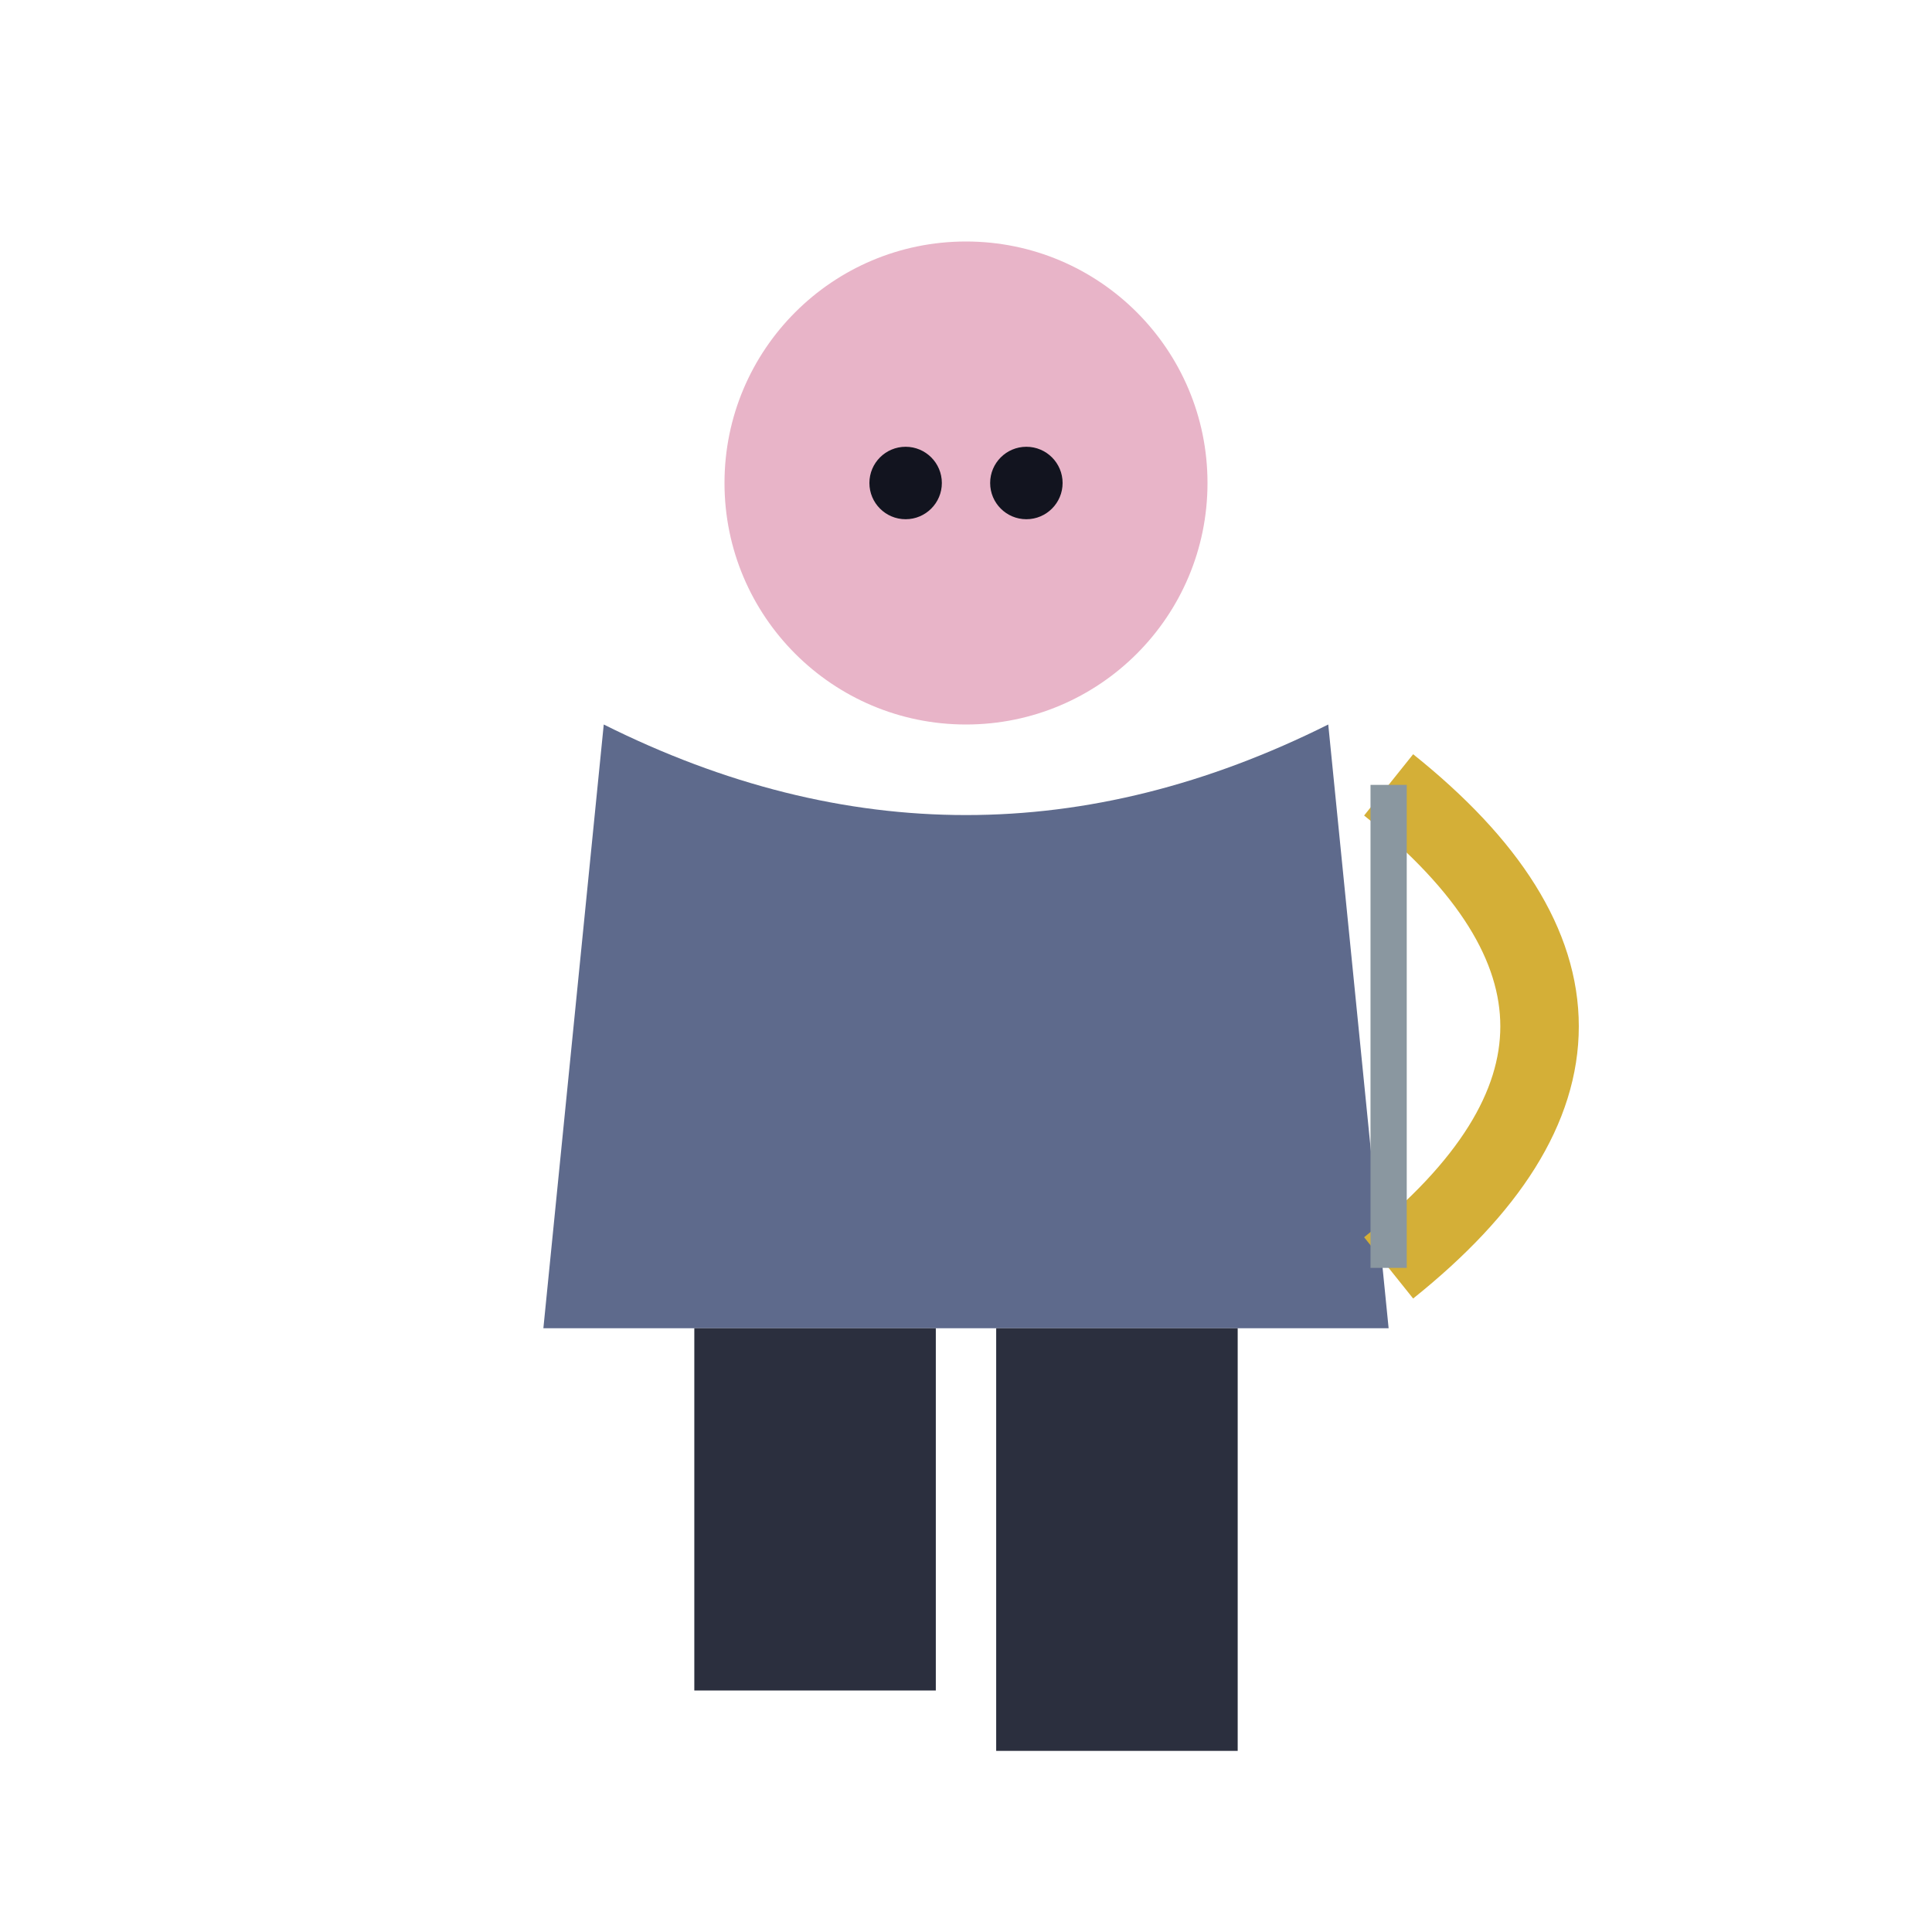
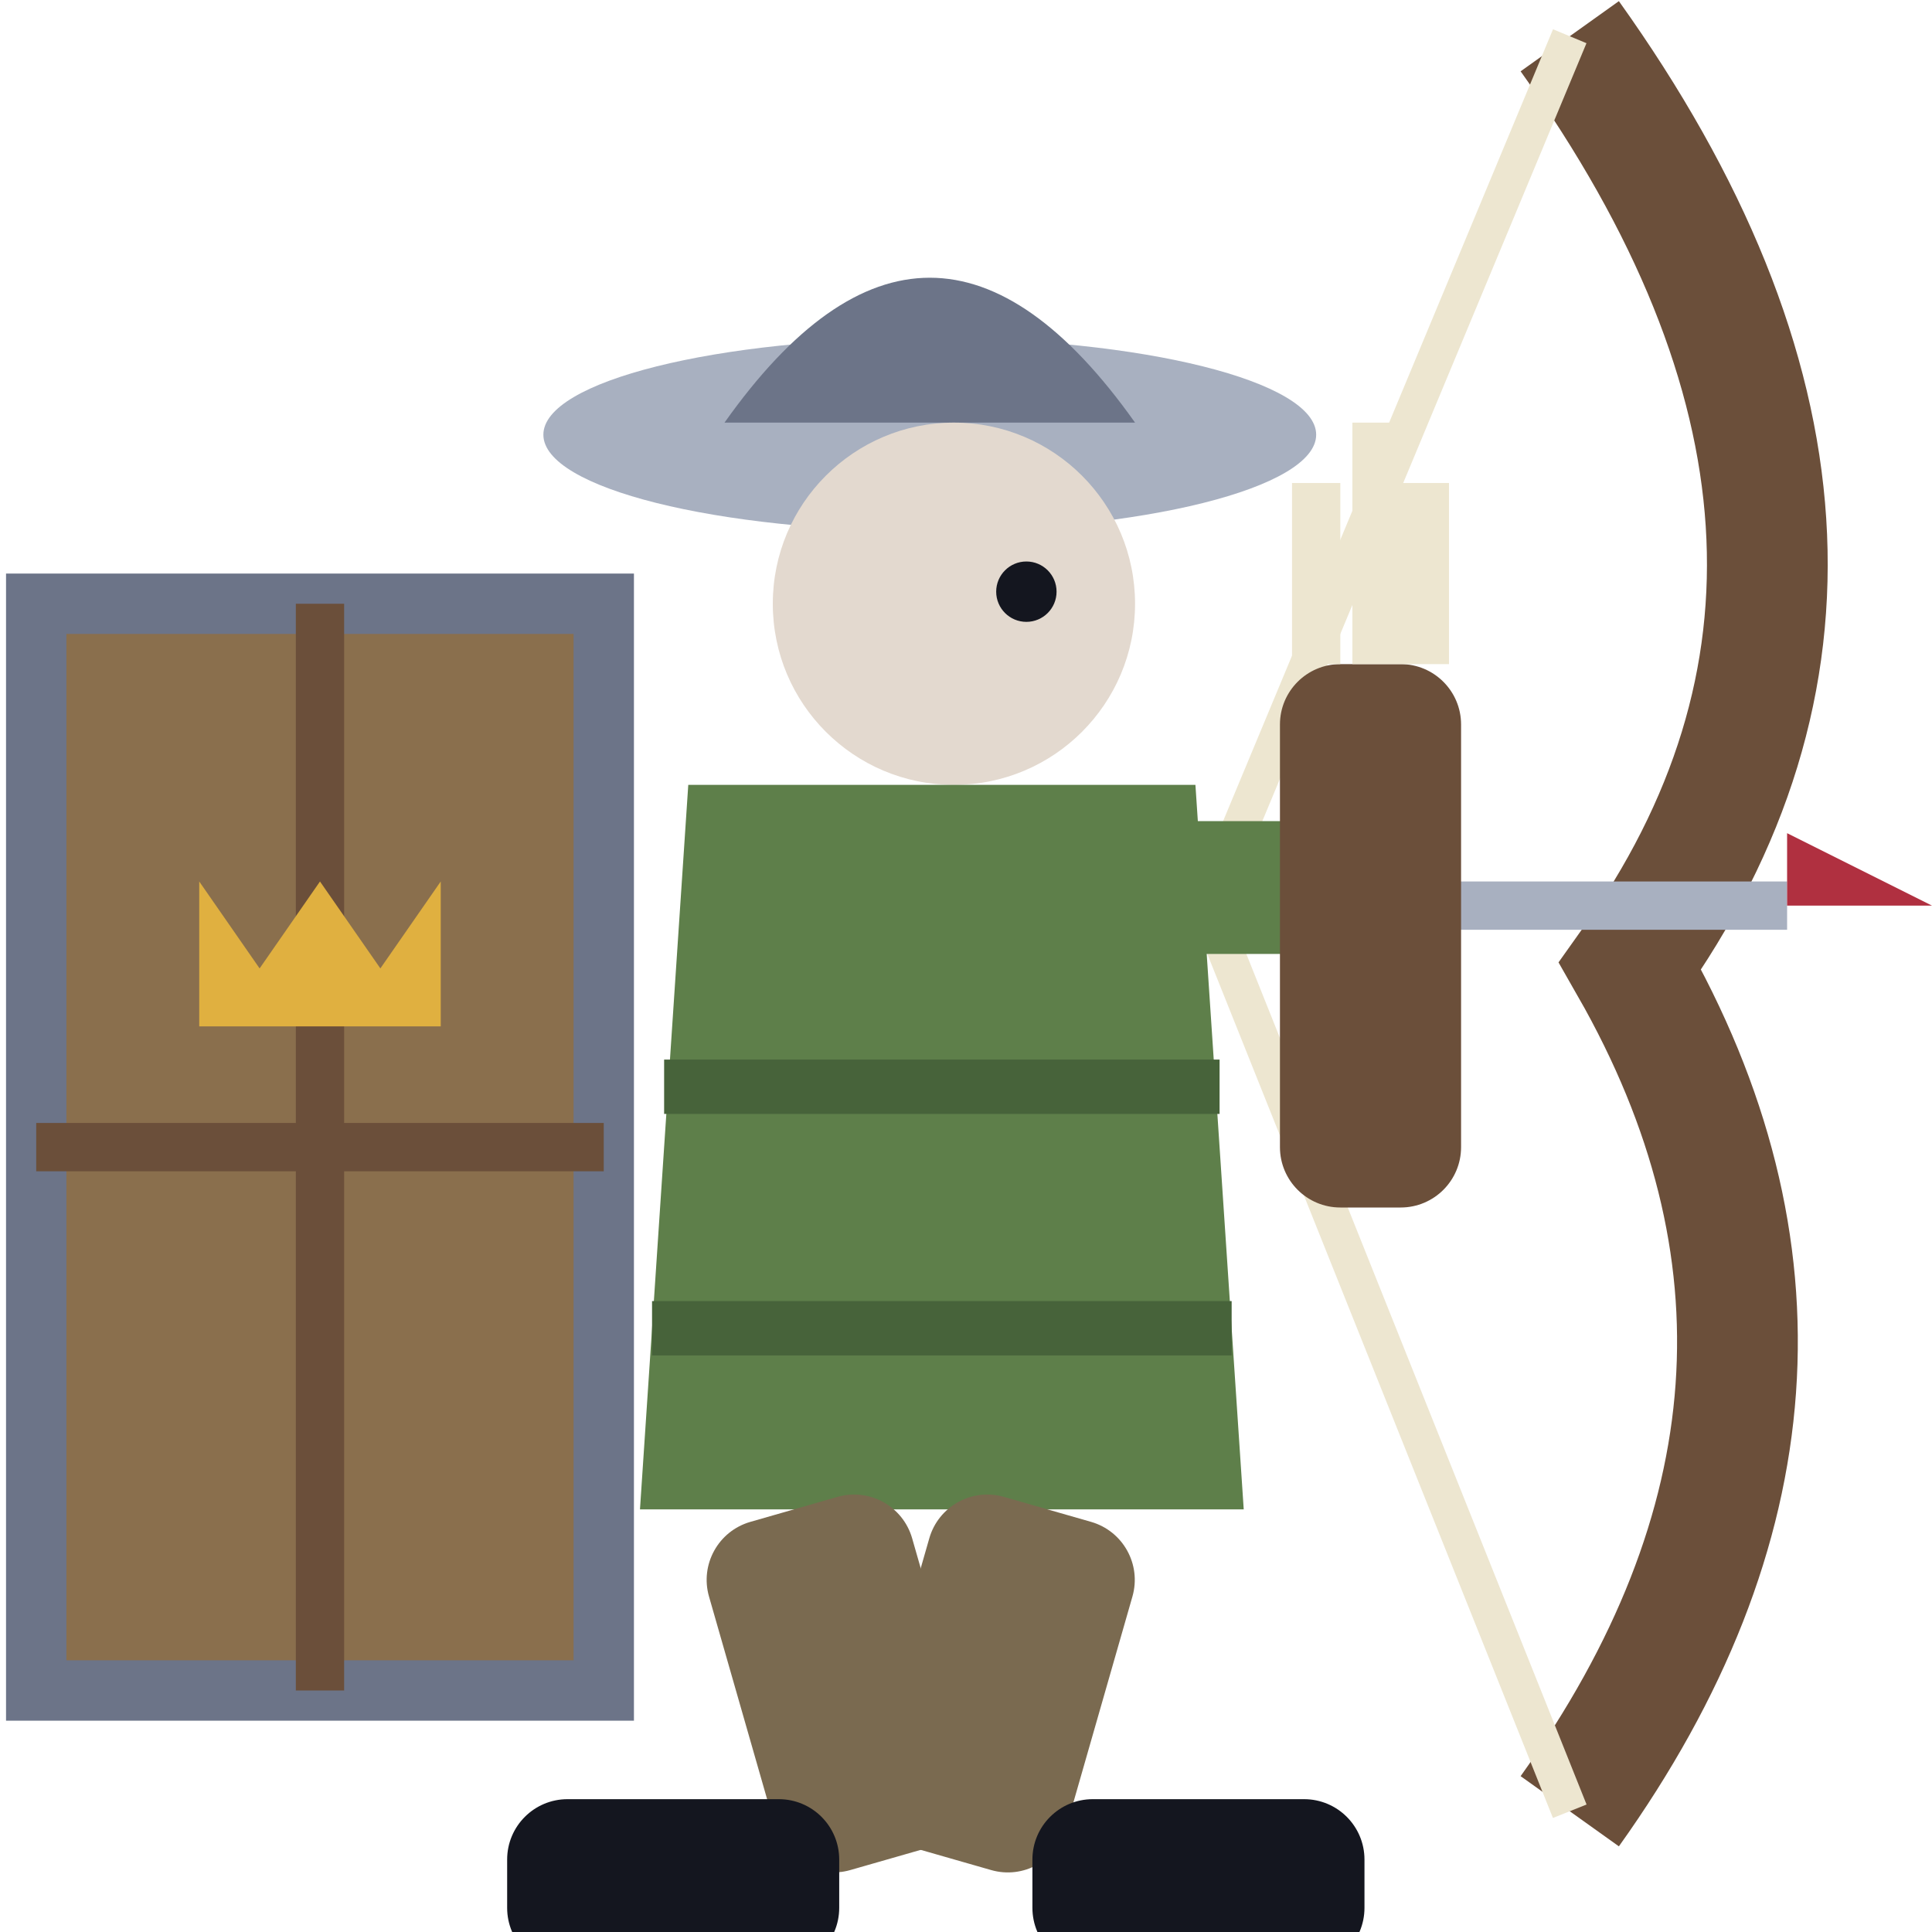
<svg xmlns="http://www.w3.org/2000/svg" viewBox="0 0 32 32">
-   <circle cx="16" cy="8" r="4" fill="#E8B4C8" />
-   <circle cx="15" cy="8" r="0.6" fill="#12141f" />
-   <circle cx="17" cy="8" r="0.6" fill="#12141f" />
-   <path d="M10,12 L9,22 L23,22 L22,12 Q16,15 10,12 Z" fill="#5E6A8C" />
-   <path d="M23,13 Q28,17 23,21" stroke="#D4AF37" stroke-width="1.3" fill="none" />
-   <line x1="23" y1="13" x2="23" y2="21" stroke="#8A97A0" stroke-width="0.6" />
-   <rect x="11.5" y="22" width="4" height="6" fill="#2B2F3E" />
-   <rect x="16.5" y="22" width="4" height="7" fill="#2B2F3E" />
+   <path d="M0.6,10 H10 V28 H0.6 Z" fill="#8A6F4D" />
+   <path d="M0.6,10 H10 V28 H0.6 Z" fill="none" stroke="#6C7488" stroke-width="1" />
+   <path d="M5.3,10 V28 M0.6,19 H10" stroke="#6B4F3A" stroke-width="0.8" />
+   <path d="M3.3,17 L3.3,14.6 L4.3,16.04 L5.3,14.6 L6.3,16.04 L7.3,14.6 L7.3,17 Z" fill="#E0B040" />
+   <path d="M26,0.6 Q32,9 27,16 Q31,23 26,30" stroke="#6B4F3A" stroke-width="2" fill="none" />
+   <path d="M26,0.6 L20,15 L26,30" stroke="#EDE6D0" stroke-width="0.6" fill="none" />
+   <rect x="20" y="14.6" width="9.6" height="0.8" fill="#A8B0C0" />
+   <path d="M29.6,15 L32,15 L29.6,13.8 Z" fill="#B03040" />
+   <ellipse cx="15.4" cy="7.2" rx="6.4" ry="1.6" fill="#A8B0C0" />
+   <path d="M12,7 Q15.4,2.2 18.8,7 Z" fill="#6C7488" />
+   <circle cx="15.8" cy="10" r="3" fill="#E3D9CF" />
+   <circle cx="17" cy="9.8" r="0.5" fill="#14161F" />
+   <path d="M11.4,13 H19.8 L20.6,25 H10.6 Z" fill="#5E7F4A" />
+   <path d="M11,18 H20.2 M10.8,22 H20.4" stroke="#47633A" stroke-width="0.9" />
+   <rect x="16.4" y="13.6" width="6.4" height="2.2" rx="1.1" fill="#5E7F4A" />
+   <rect x="21.2" y="11" width="3" height="9" rx="1" fill="#6B4F3A" />
+   <path d="M21.8,11 V8 M22.8,11 V7 M23.6,11 V8" stroke="#EDE6D0" stroke-width="0.8" />
+   <rect x="11.4" y="25" width="3.5" height="6" rx="1" fill="#7A6A50" transform="rotate(-16 13.15 25)" />
+   <rect x="15.6" y="25" width="3.5" height="6" rx="1" fill="#7A6A50" transform="rotate(16 17.35 25)" />
+   <rect x="8.4" y="29.8" width="5.5" height="2.8" rx="1" fill="#14161F" />
+   <rect x="17.1" y="29.8" width="5.5" height="2.8" rx="1" fill="#14161F" />
</svg>
